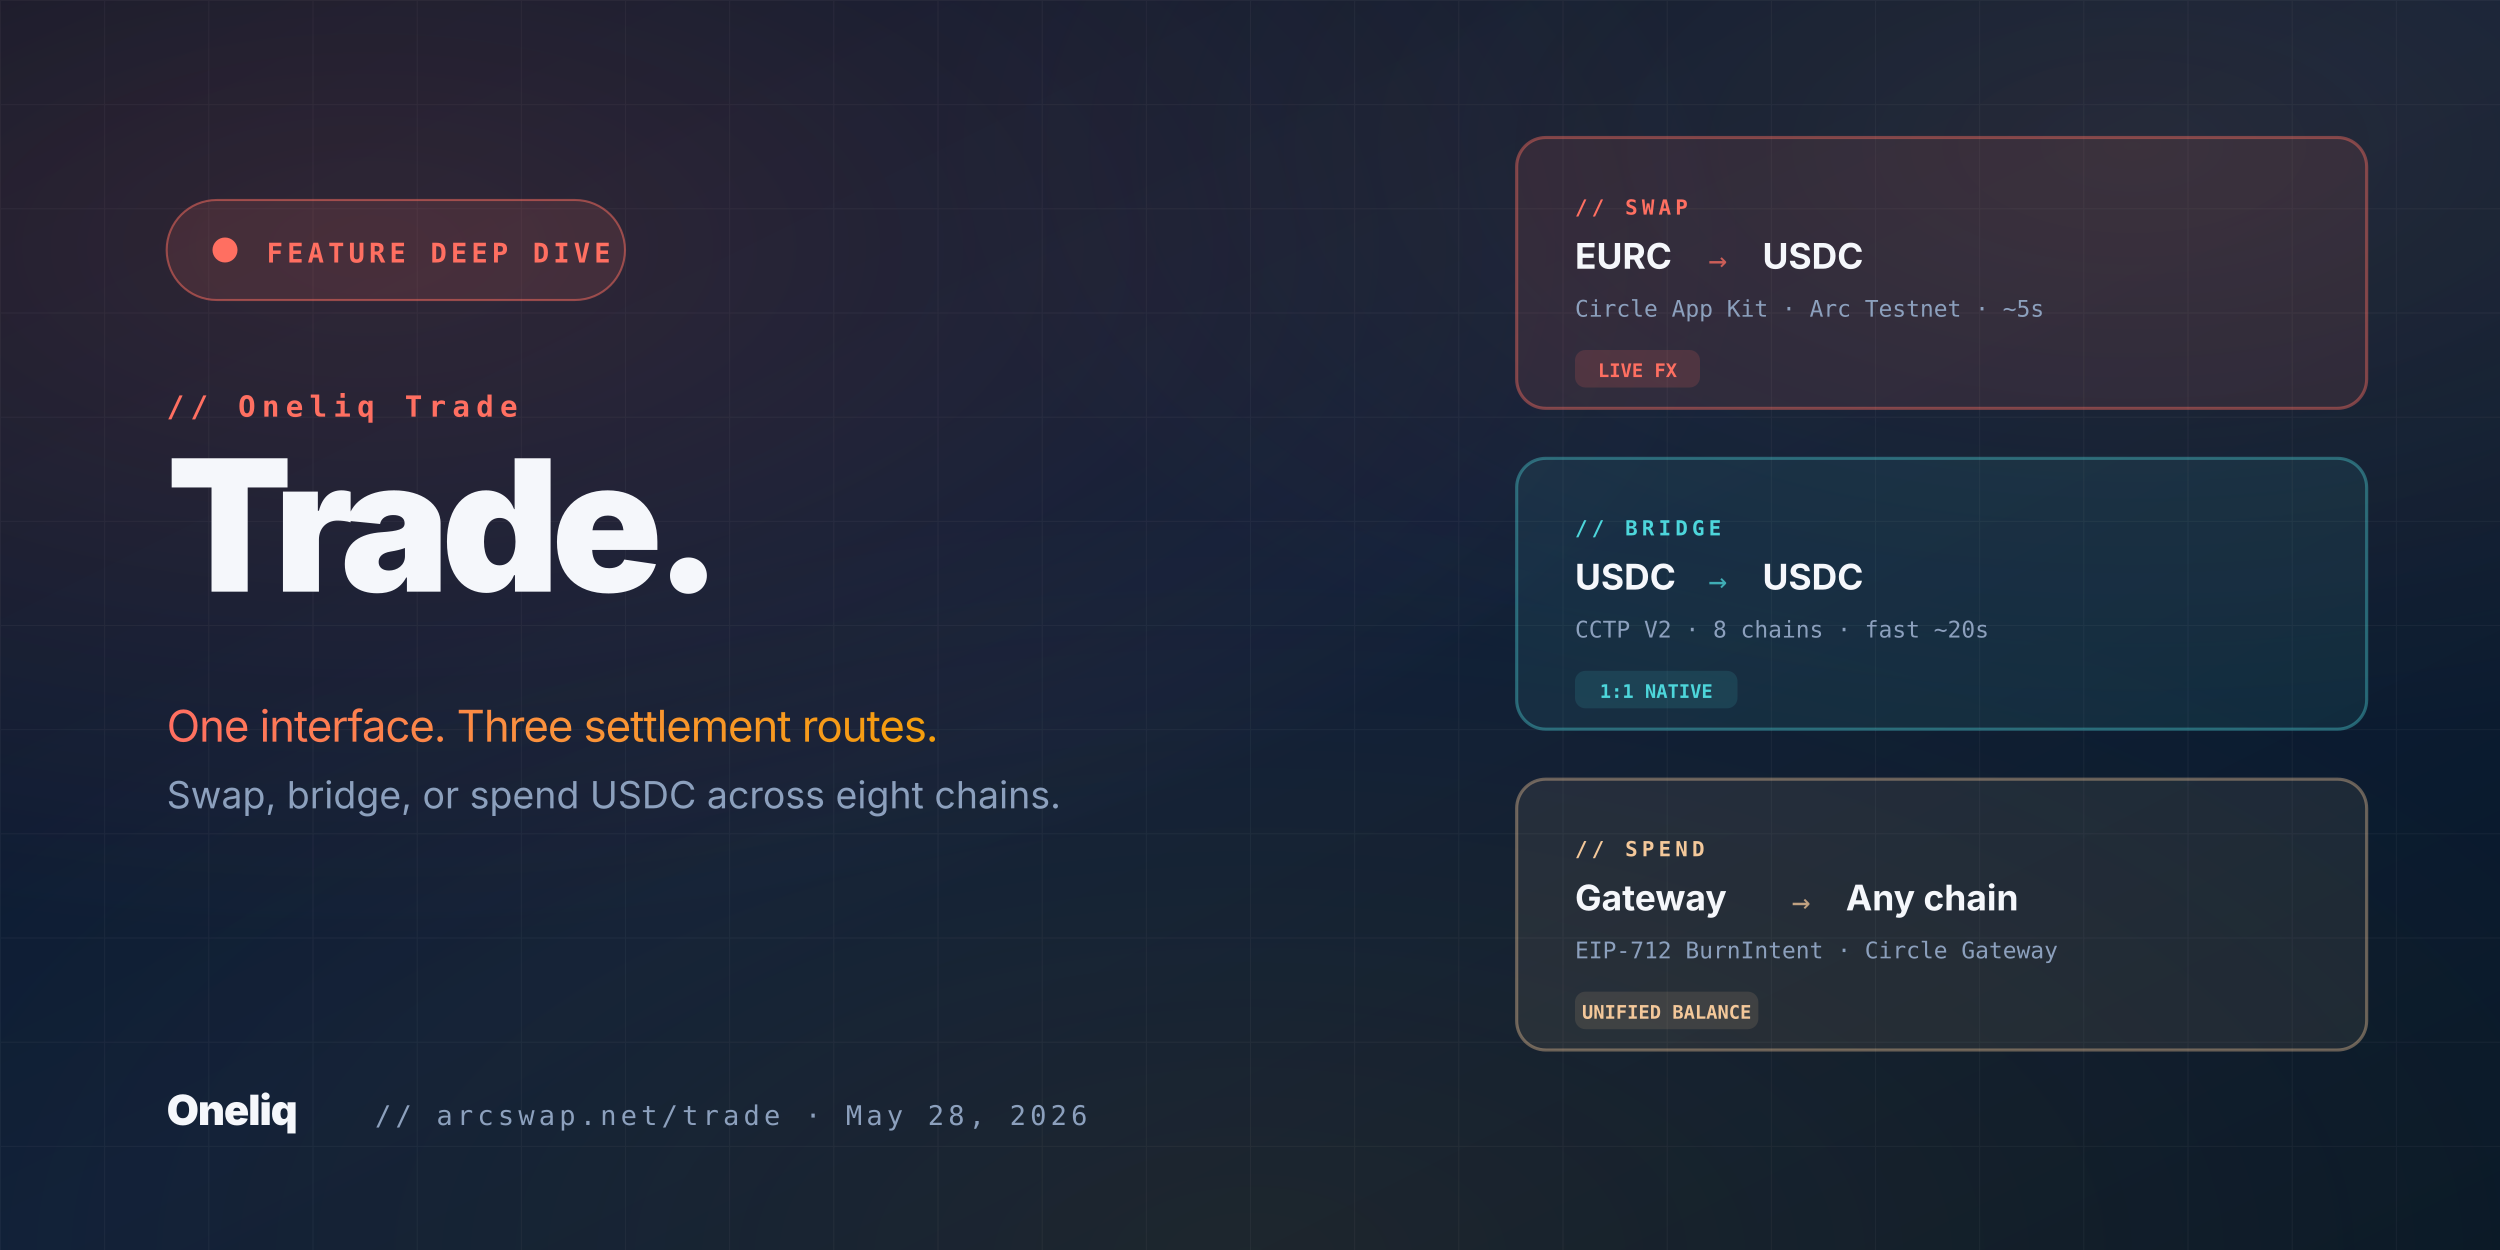
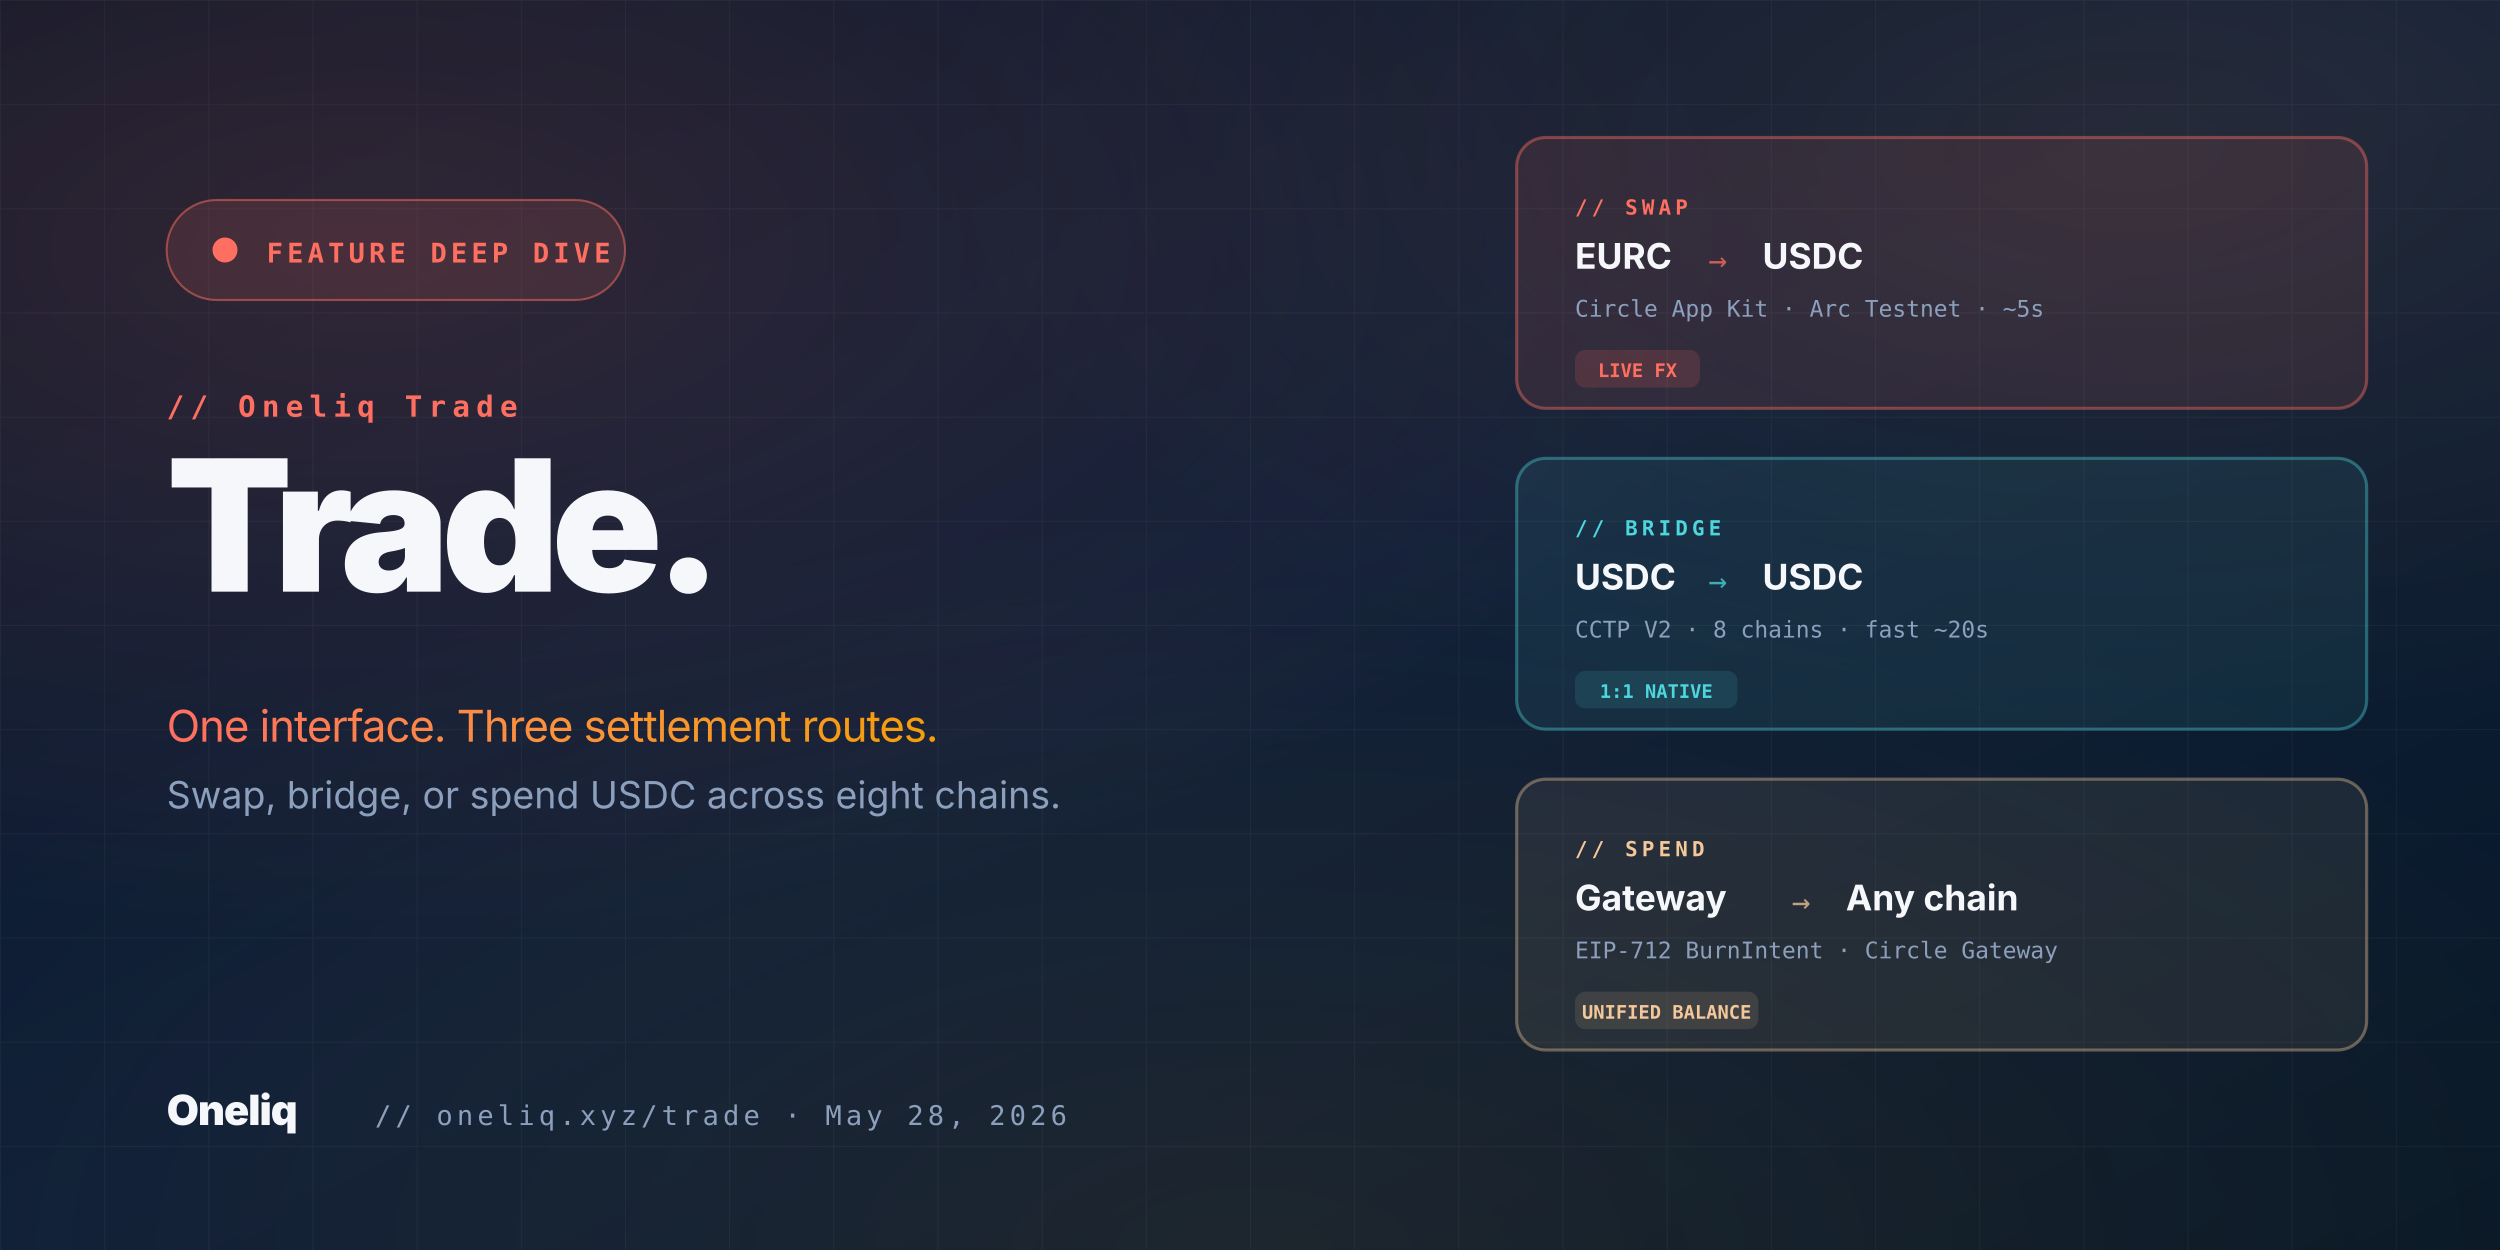
<svg xmlns="http://www.w3.org/2000/svg" viewBox="0 0 1200 600" width="1200" height="600">
  <defs>
    <linearGradient id="bg" x1="0" y1="0" x2="1" y2="1">
      <stop offset="0" stop-color="#0A1628" />
      <stop offset=".5" stop-color="#0E1F39" />
      <stop offset="1" stop-color="#081828" />
    </linearGradient>
    <linearGradient id="brand" x1="0" y1="0" x2="1" y2="0">
      <stop offset="0" stop-color="#FF6F61" />
      <stop offset=".5" stop-color="#FB923C" />
      <stop offset="1" stop-color="#F59E0B" />
    </linearGradient>
    <radialGradient id="orb1" cx=".15" cy=".2" r=".55">
      <stop offset="0" stop-color="#FF6F61" stop-opacity=".15" />
      <stop offset="1" stop-color="#FF6F61" stop-opacity="0" />
    </radialGradient>
    <radialGradient id="orb2" cx=".85" cy=".12" r=".48">
      <stop offset="0" stop-color="#FB923C" stop-opacity=".10" />
      <stop offset="1" stop-color="#FB923C" stop-opacity="0" />
    </radialGradient>
    <radialGradient id="orb3" cx=".5" cy="1" r=".6">
      <stop offset="0" stop-color="#F59E0B" stop-opacity=".08" />
      <stop offset="1" stop-color="#F59E0B" stop-opacity="0" />
    </radialGradient>
    <pattern id="grid" width="50" height="50" patternUnits="userSpaceOnUse">
      <path d="M 50 0 L 0 0 0 50" fill="none" stroke="rgba(255,255,255,0.04)" stroke-width="1" />
    </pattern>
    <filter id="glow">
      <feGaussianBlur stdDeviation="3" result="blur" />
      <feMerge>
        <feMergeNode in="blur" />
        <feMergeNode in="SourceGraphic" />
      </feMerge>
    </filter>
  </defs>
  <rect width="1200" height="600" fill="url(#bg)" />
  <rect width="1200" height="600" fill="url(#grid)" />
  <rect width="1200" height="600" fill="url(#orb1)" />
  <rect width="1200" height="600" fill="url(#orb2)" />
  <rect width="1200" height="600" fill="url(#orb3)" />
  <rect x="728" y="66" width="408" height="130" rx="14" fill="rgba(255,111,97,0.10)" stroke="rgba(255,111,97,0.42)" stroke-width="1.5" />
  <text x="756" y="103" font-family="DM Mono, monospace" font-size="10" fill="#FF6F61" font-weight="700" letter-spacing="2">// SWAP</text>
  <text x="756" y="129" font-family="Inter, sans-serif" font-size="17" fill="#F5F7FB" font-weight="700">EURC</text>
  <text x="820" y="130" font-family="DM Mono, monospace" font-size="15" fill="rgba(255,111,97,.75)">→</text>
  <text x="846" y="129" font-family="Inter, sans-serif" font-size="17" fill="#F5F7FB" font-weight="700">USDC</text>
  <text x="756" y="152" font-family="DM Mono, monospace" font-size="11" fill="#8CA0BD">Circle App Kit · Arc Testnet · ~5s</text>
  <rect x="756" y="168" width="60" height="18" rx="5" fill="rgba(255,111,97,0.15)" />
  <text x="786" y="181" font-family="DM Mono, monospace" font-size="9" fill="#FF6F61" text-anchor="middle" font-weight="700">LIVE FX</text>
  <rect x="728" y="220" width="408" height="130" rx="14" fill="rgba(77,214,219,0.08)" stroke="rgba(77,214,219,0.38)" stroke-width="1.5" />
  <text x="756" y="257" font-family="DM Mono, monospace" font-size="10" fill="#4DD6DB" font-weight="700" letter-spacing="2">// BRIDGE</text>
  <text x="756" y="283" font-family="Inter, sans-serif" font-size="17" fill="#F5F7FB" font-weight="700">USDC</text>
  <text x="820" y="284" font-family="DM Mono, monospace" font-size="15" fill="rgba(77,214,219,.75)">→</text>
  <text x="846" y="283" font-family="Inter, sans-serif" font-size="17" fill="#F5F7FB" font-weight="700">USDC</text>
  <text x="756" y="306" font-family="DM Mono, monospace" font-size="11" fill="#8CA0BD">CCTP V2 · 8 chains · fast ~20s</text>
  <rect x="756" y="322" width="78" height="18" rx="5" fill="rgba(77,214,219,0.12)" />
  <text x="795" y="335" font-family="DM Mono, monospace" font-size="9" fill="#4DD6DB" text-anchor="middle" font-weight="700">1:1 NATIVE</text>
  <rect x="728" y="374" width="408" height="130" rx="14" fill="rgba(244,200,154,0.08)" stroke="rgba(244,200,154,0.38)" stroke-width="1.5" />
  <text x="756" y="411" font-family="DM Mono, monospace" font-size="10" fill="#F4C89A" font-weight="700" letter-spacing="2">// SPEND</text>
  <text x="756" y="437" font-family="Inter, sans-serif" font-size="17" fill="#F5F7FB" font-weight="700">Gateway</text>
  <text x="860" y="438" font-family="DM Mono, monospace" font-size="15" fill="rgba(244,200,154,.75)">→</text>
  <text x="886" y="437" font-family="Inter, sans-serif" font-size="17" fill="#F5F7FB" font-weight="700">Any chain</text>
  <text x="756" y="460" font-family="DM Mono, monospace" font-size="11" fill="#8CA0BD">EIP-712 BurnIntent · Circle Gateway</text>
  <rect x="756" y="476" width="88" height="18" rx="5" fill="rgba(244,200,154,0.12)" />
  <text x="800" y="489" font-family="DM Mono, monospace" font-size="9" fill="#F4C89A" text-anchor="middle" font-weight="700">UNIFIED BALANCE</text>
  <g transform="translate(80 96)">
    <rect width="220" height="48" rx="24" fill="rgba(255,111,97,0.12)" stroke="rgba(255,111,97,0.50)" />
    <circle cx="28" cy="24" r="6" fill="#FF6F61">
      <animate attributeName="opacity" values="1;.35;1" dur="1.6s" repeatCount="indefinite" />
    </circle>
    <text x="48" y="30" font-family="DM Mono, monospace" font-size="13" font-weight="700" fill="#FF6F61" letter-spacing="2">FEATURE DEEP DIVE</text>
  </g>
  <g transform="translate(80 200)">
    <text x="0" y="0" font-family="DM Mono, monospace" font-size="14" font-weight="600" fill="#FF6F61" letter-spacing="3">// Oneliq Trade</text>
    <text x="0" y="84" font-family="Inter, sans-serif" font-size="88" font-weight="900" fill="#F5F7FB" letter-spacing="-4">Trade.</text>
    <text x="0" y="156" font-family="Inter, sans-serif" font-size="21" font-weight="400" fill="url(#brand)" letter-spacing="-0.5">One interface. Three settlement routes.</text>
    <text x="0" y="188" font-family="Inter, sans-serif" font-size="18" font-weight="400" fill="#8CA0BD">Swap, bridge, or spend USDC across eight chains.</text>
  </g>
  <g transform="translate(80 540)">
    <text x="0" y="0" font-family="Inter, sans-serif" font-size="20" font-weight="900" fill="#F5F7FB" letter-spacing="-.5">Oneliq</text>
-     <text x="100" y="0" font-family="DM Mono, monospace" font-size="13" fill="#8CA0BD" letter-spacing="2">// arcswap.net/trade  ·  May 28, 2026</text>
+     <text x="100" y="0" font-family="DM Mono, monospace" font-size="13" fill="#8CA0BD" letter-spacing="2">// oneliq.xyz/trade  ·  May 28, 2026</text>
  </g>
</svg>
